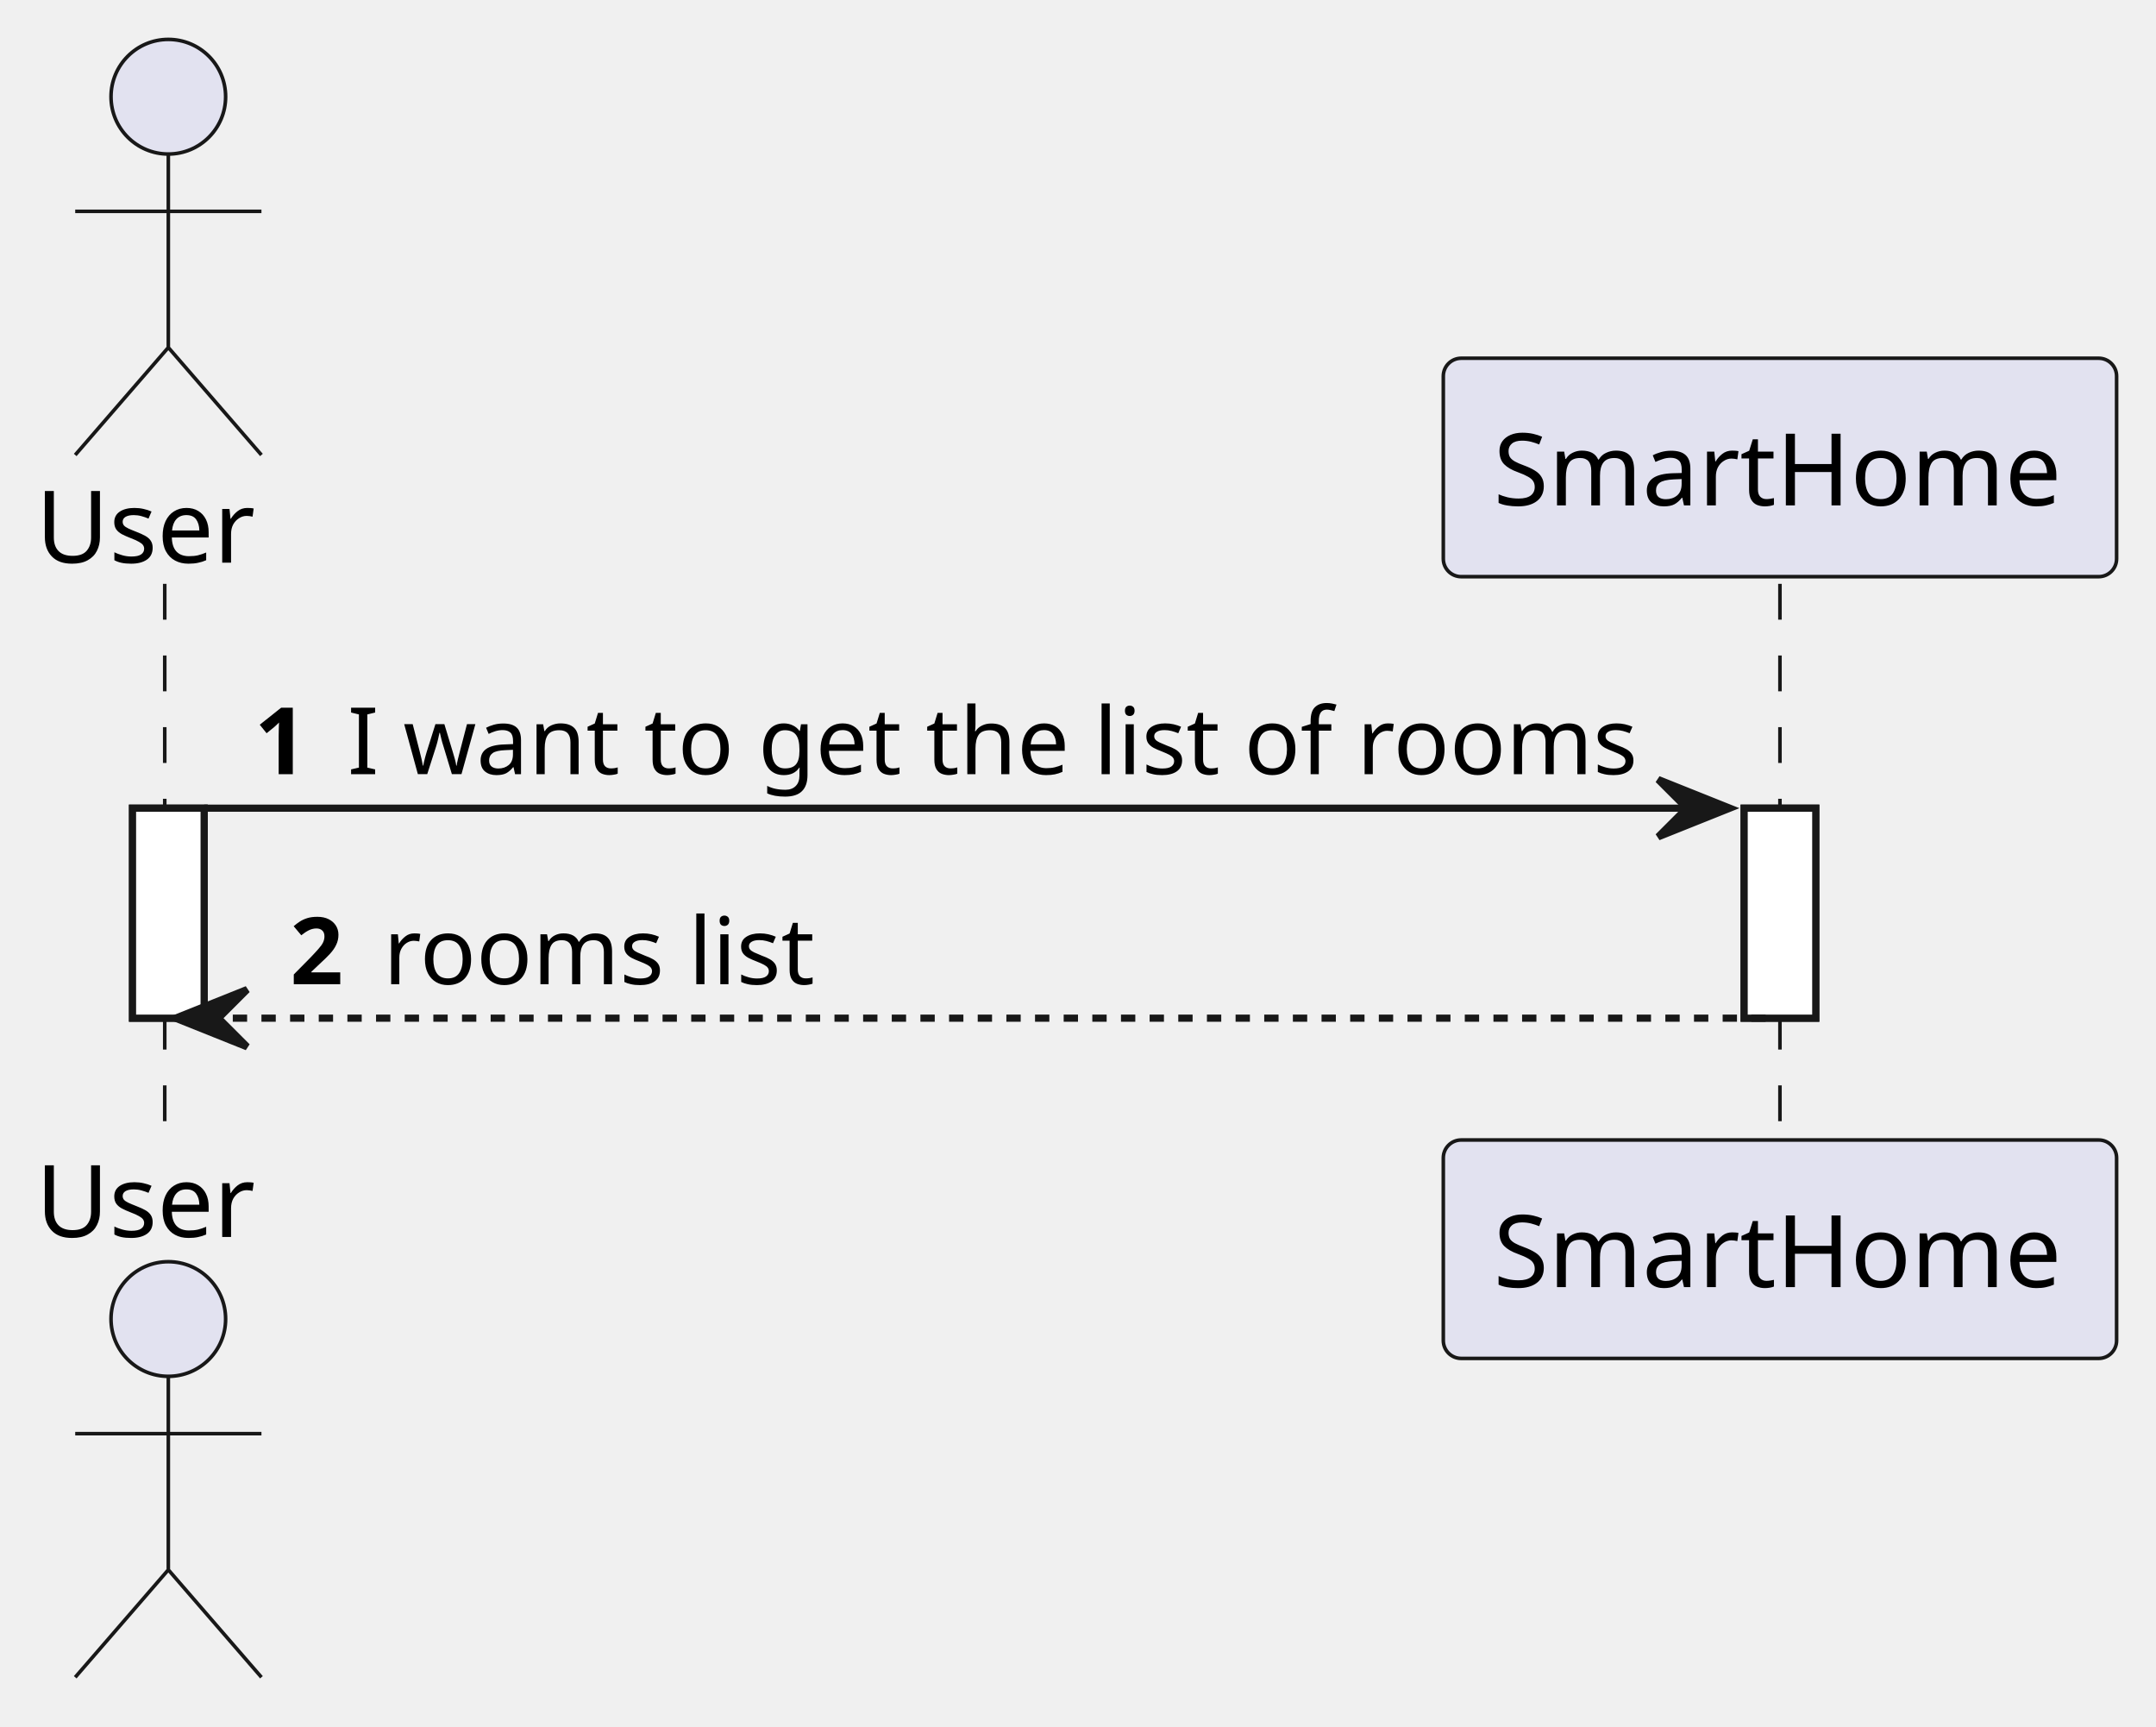
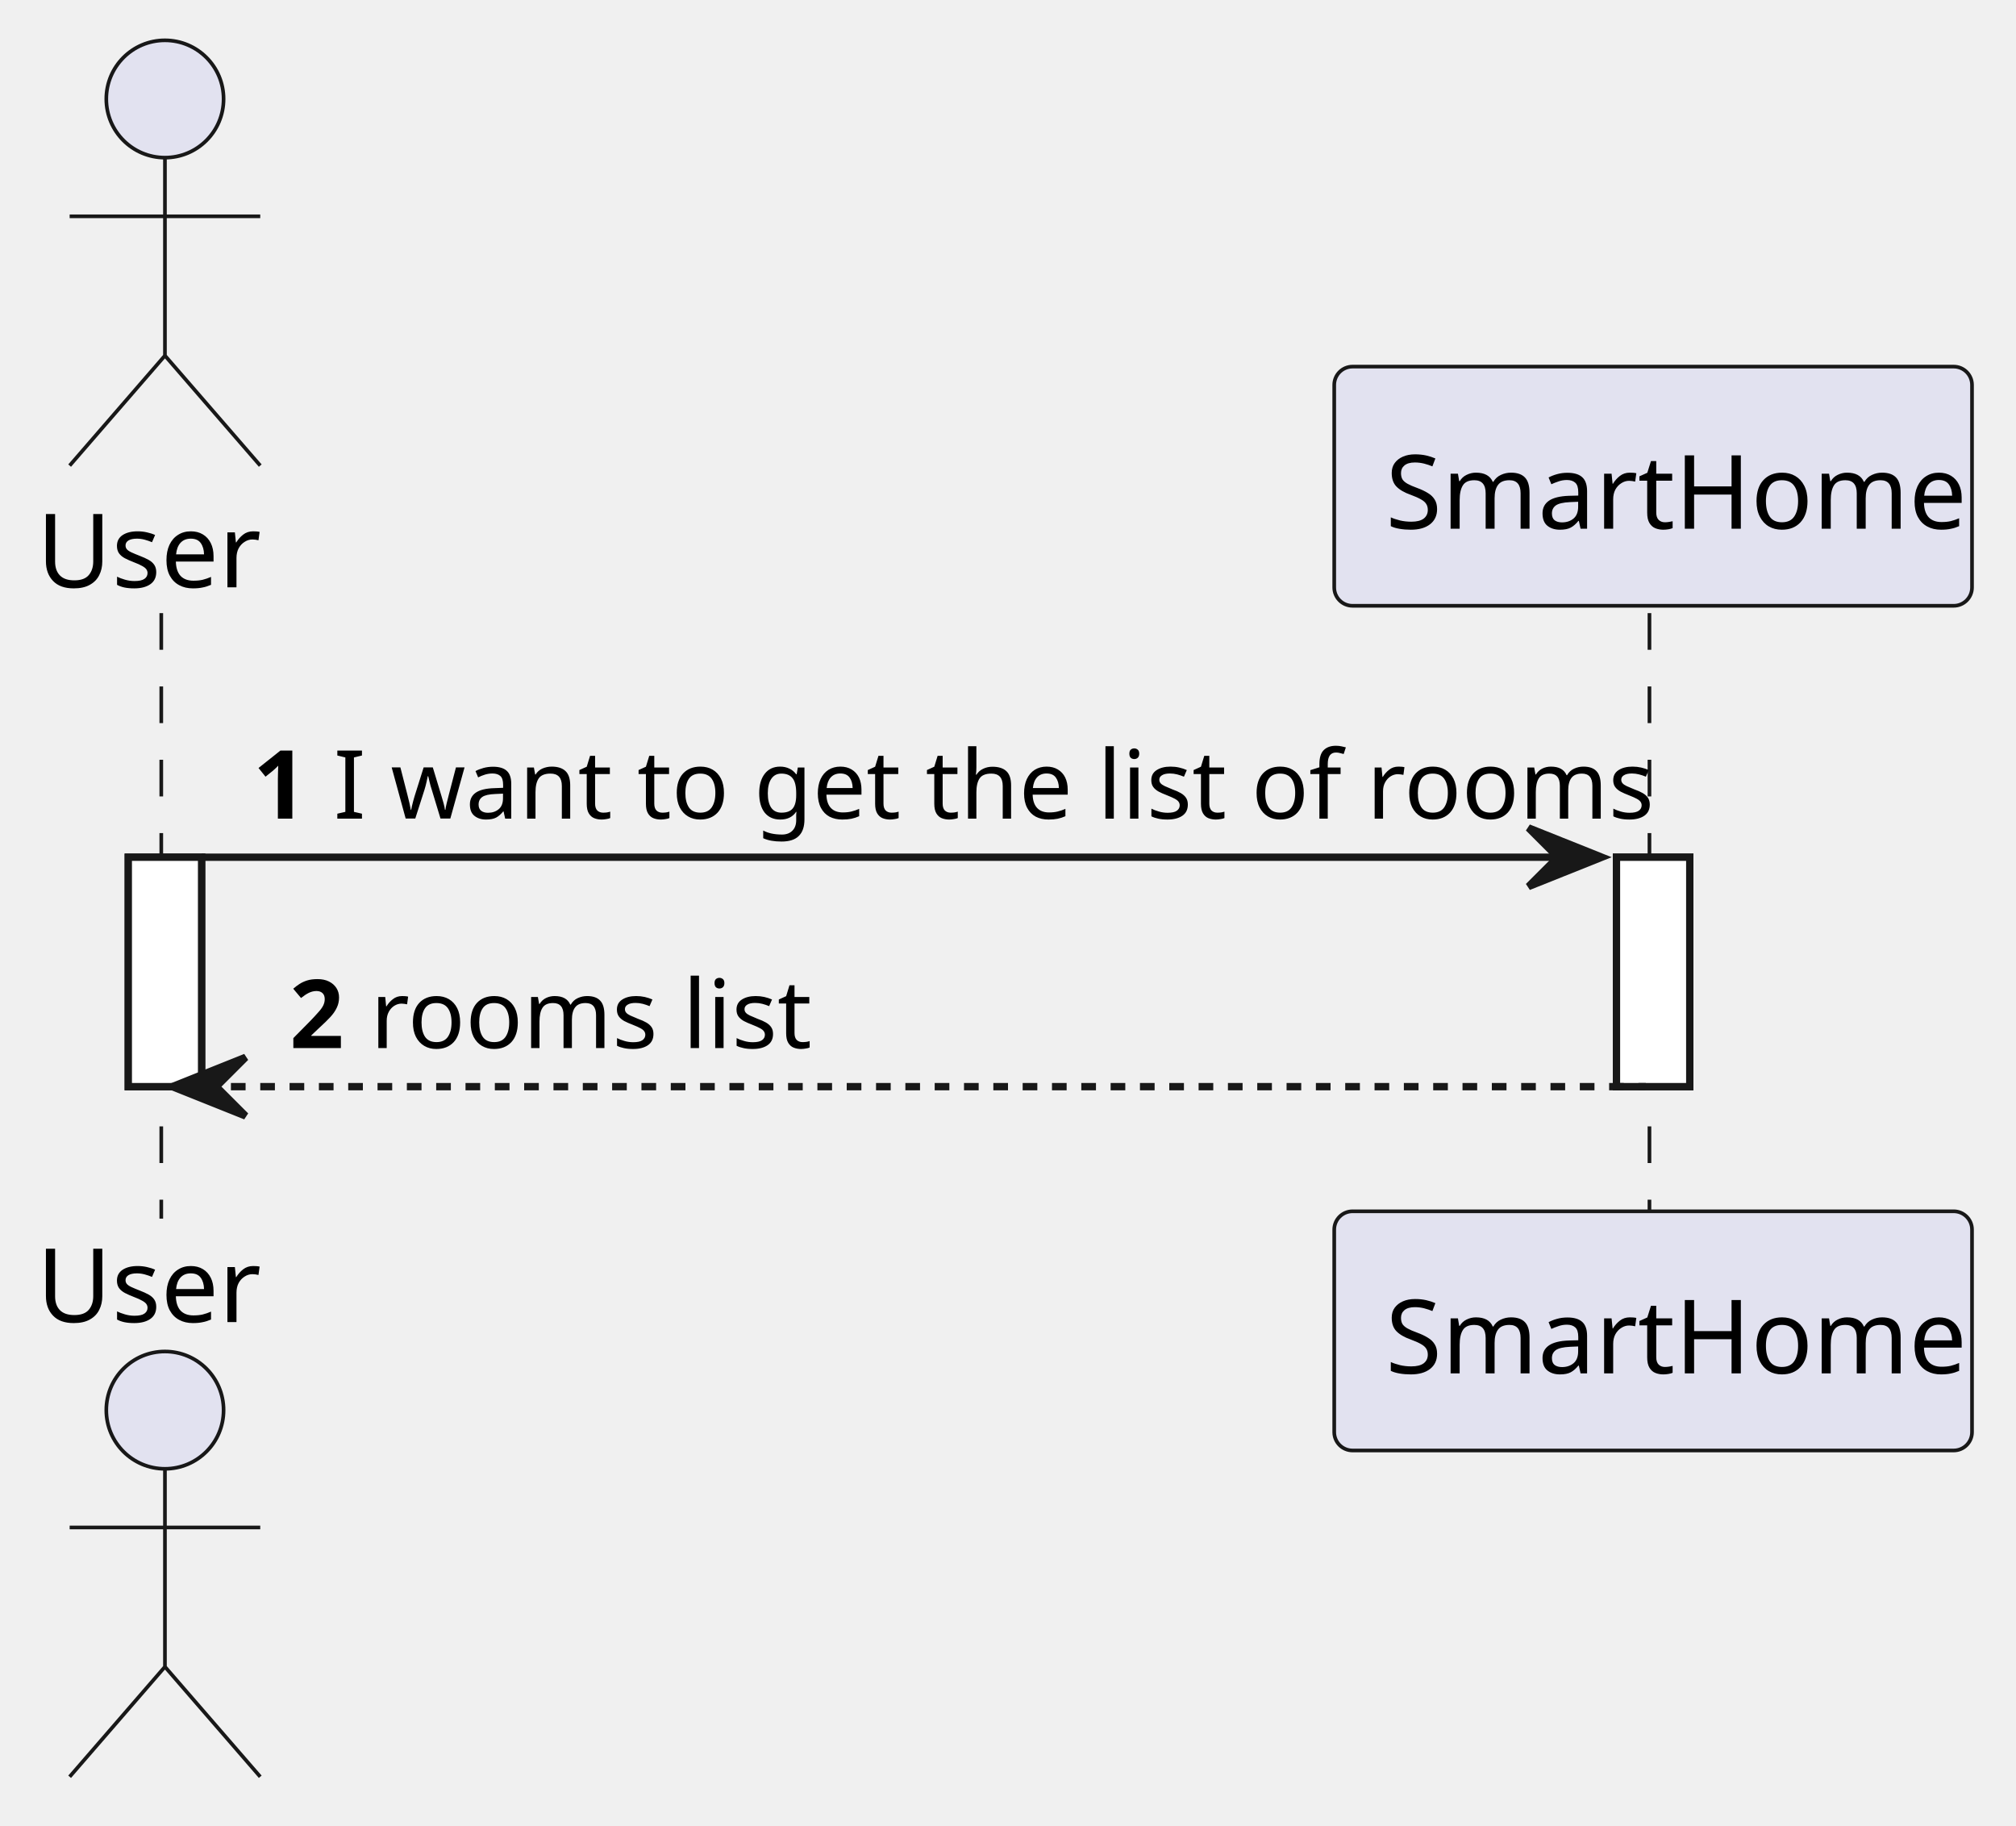
- <svg xmlns="http://www.w3.org/2000/svg" contentStyleType="text/css" height="241px" preserveAspectRatio="none" style="width:301px;height:241px;background:#FFFFFF;" version="1.1" viewBox="0 0 301 241" width="301px" zoomAndPan="magnify">
+ <svg xmlns="http://www.w3.org/2000/svg" contentStyleType="text/css" height="249px" preserveAspectRatio="none" style="width:275px;height:249px;background:#FFFFFF;" version="1.1" viewBox="0 0 275 249" width="275px" zoomAndPan="magnify">
  <defs />
  <g>
-     <rect fill="#FFFFFF" height="29.311" style="stroke:#181818;stroke-width:1.0;" width="10" x="18.5" y="112.799" />
-     <rect fill="#FFFFFF" height="29.311" style="stroke:#181818;stroke-width:1.0;" width="10" x="243.5" y="112.799" />
-     <line style="stroke:#181818;stroke-width:0.5;stroke-dasharray:5.0,5.0;" x1="23" x2="23" y1="81.488" y2="160.109" />
-     <line style="stroke:#181818;stroke-width:0.5;stroke-dasharray:5.0,5.0;" x1="248.5" x2="248.5" y1="81.488" y2="160.109" />
-     <text fill="#000000" font-family="sans-serif" font-size="14" lengthAdjust="spacing" textLength="31" x="5" y="78.535">User
-         </text>
-     <ellipse cx="23.5" cy="13.5" fill="#E2E2F0" rx="8" ry="8" style="stroke:#181818;stroke-width:0.5;" />
-     <path d="M23.5,21.5 L23.5,48.5 M10.5,29.5 L36.5,29.5 M23.5,48.5 L10.5,63.5 M23.5,48.5 L36.5,63.5 " fill="none" style="stroke:#181818;stroke-width:0.5;" />
-     <text fill="#000000" font-family="sans-serif" font-size="14" lengthAdjust="spacing" textLength="31" x="5" y="172.644">User
-         </text>
-     <ellipse cx="23.5" cy="184.098" fill="#E2E2F0" rx="8" ry="8" style="stroke:#181818;stroke-width:0.5;" />
-     <path d="M23.5,192.098 L23.5,219.098 M10.5,200.098 L36.5,200.098 M23.5,219.098 L10.5,234.098 M23.5,219.098 L36.5,234.098 " fill="none" style="stroke:#181818;stroke-width:0.5;" />
-     <rect fill="#E2E2F0" height="30.488" rx="2.5" ry="2.5" style="stroke:#181818;stroke-width:0.5;" width="94" x="201.5" y="50" />
-     <text fill="#000000" font-family="sans-serif" font-size="14" lengthAdjust="spacing" textLength="80" x="208.5" y="70.535">SmartHome
-         </text>
-     <rect fill="#E2E2F0" height="30.488" rx="2.5" ry="2.5" style="stroke:#181818;stroke-width:0.5;" width="94" x="201.5" y="159.109" />
-     <text fill="#000000" font-family="sans-serif" font-size="14" lengthAdjust="spacing" textLength="80" x="208.5" y="179.644">SmartHome
-         </text>
-     <rect fill="#FFFFFF" height="29.311" style="stroke:#181818;stroke-width:1.0;" width="10" x="18.5" y="112.799" />
-     <rect fill="#FFFFFF" height="29.311" style="stroke:#181818;stroke-width:1.0;" width="10" x="243.5" y="112.799" />
-     <polygon fill="#181818" points="231.5,108.799,241.5,112.799,231.5,116.799,235.5,112.799" style="stroke:#181818;stroke-width:1.0;" />
-     <line style="stroke:#181818;stroke-width:1.0;" x1="28.5" x2="237.5" y1="112.799" y2="112.799" />
-     <text fill="#000000" font-family="sans-serif" font-size="13" font-weight="bold" lengthAdjust="spacing" textLength="9" x="35.5" y="108.057">1
-         </text>
-     <text fill="#000000" font-family="sans-serif" font-size="13" lengthAdjust="spacing" textLength="188" x="48.5" y="108.057">I want to get the list of rooms
-         </text>
-     <polygon fill="#181818" points="34.5,138.109,24.5,142.109,34.5,146.109,30.5,142.109" style="stroke:#181818;stroke-width:1.0;" />
-     <line style="stroke:#181818;stroke-width:1.0;stroke-dasharray:2.0,2.0;" x1="28.5" x2="247.5" y1="142.109" y2="142.109" />
-     <text fill="#000000" font-family="sans-serif" font-size="13" font-weight="bold" lengthAdjust="spacing" textLength="9" x="40.5" y="137.367">2
-         </text>
-     <text fill="#000000" font-family="sans-serif" font-size="13" lengthAdjust="spacing" textLength="64" x="53.5" y="137.367">rooms list
-         </text>
+     <rect fill="#FFFFFF" height="31.291" style="stroke:#181818;stroke-width:1.0;" width="10" x="17.5" y="116.912" />
+     <rect fill="#FFFFFF" height="31.291" style="stroke:#181818;stroke-width:1.0;" width="10" x="220.5" y="116.912" />
+     <line style="stroke:#181818;stroke-width:0.5;stroke-dasharray:5.0,5.0;" x1="22" x2="22" y1="83.621" y2="166.203" />
+     <line style="stroke:#181818;stroke-width:0.5;stroke-dasharray:5.0,5.0;" x1="225" x2="225" y1="83.621" y2="166.203" />
+     <text fill="#000000" font-family="sans-serif" font-size="14" lengthAdjust="spacing" textLength="29" x="5" y="80.107">User</text>
+     <ellipse cx="22.5" cy="13.5" fill="#E2E2F0" rx="8" ry="8" style="stroke:#181818;stroke-width:0.5;" />
+     <path d="M22.5,21.5 L22.5,48.5 M9.5,29.5 L35.5,29.5 M22.5,48.5 L9.5,63.5 M22.5,48.5 L35.5,63.5 " fill="none" style="stroke:#181818;stroke-width:0.5;" />
+     <text fill="#000000" font-family="sans-serif" font-size="14" lengthAdjust="spacing" textLength="29" x="5" y="180.31">User</text>
+     <ellipse cx="22.5" cy="192.324" fill="#E2E2F0" rx="8" ry="8" style="stroke:#181818;stroke-width:0.5;" />
+     <path d="M22.5,200.324 L22.5,227.324 M9.5,208.324 L35.5,208.324 M22.5,227.324 L9.5,242.324 M22.5,227.324 L35.5,242.324 " fill="none" style="stroke:#181818;stroke-width:0.5;" />
+     <rect fill="#E2E2F0" height="32.621" rx="2.5" ry="2.5" style="stroke:#181818;stroke-width:0.5;" width="87" x="182" y="50" />
+     <text fill="#000000" font-family="sans-serif" font-size="14" lengthAdjust="spacing" textLength="73" x="189" y="72.107">SmartHome</text>
+     <rect fill="#E2E2F0" height="32.621" rx="2.5" ry="2.5" style="stroke:#181818;stroke-width:0.5;" width="87" x="182" y="165.203" />
+     <text fill="#000000" font-family="sans-serif" font-size="14" lengthAdjust="spacing" textLength="73" x="189" y="187.31">SmartHome</text>
+     <rect fill="#FFFFFF" height="31.291" style="stroke:#181818;stroke-width:1.0;" width="10" x="17.5" y="116.912" />
+     <rect fill="#FFFFFF" height="31.291" style="stroke:#181818;stroke-width:1.0;" width="10" x="220.5" y="116.912" />
+     <polygon fill="#181818" points="208.5,112.912,218.5,116.912,208.5,120.912,212.5,116.912" style="stroke:#181818;stroke-width:1.0;" />
+     <line style="stroke:#181818;stroke-width:1.0;" x1="27.5" x2="214.5" y1="116.912" y2="116.912" />
+     <text fill="#000000" font-family="sans-serif" font-size="13" font-weight="bold" lengthAdjust="spacing" textLength="7" x="34.5" y="111.649">1</text>
+     <text fill="#000000" font-family="sans-serif" font-size="13" lengthAdjust="spacing" textLength="168" x="45.5" y="111.649">I want to get the list of rooms</text>
+     <polygon fill="#181818" points="33.5,144.203,23.5,148.203,33.5,152.203,29.5,148.203" style="stroke:#181818;stroke-width:1.0;" />
+     <line style="stroke:#181818;stroke-width:1.0;stroke-dasharray:2.0,2.0;" x1="27.5" x2="224.5" y1="148.203" y2="148.203" />
+     <text fill="#000000" font-family="sans-serif" font-size="13" font-weight="bold" lengthAdjust="spacing" textLength="7" x="39.5" y="142.94">2</text>
+     <text fill="#000000" font-family="sans-serif" font-size="13" lengthAdjust="spacing" textLength="57" x="50.5" y="142.94">rooms list</text>
  </g>
</svg>
